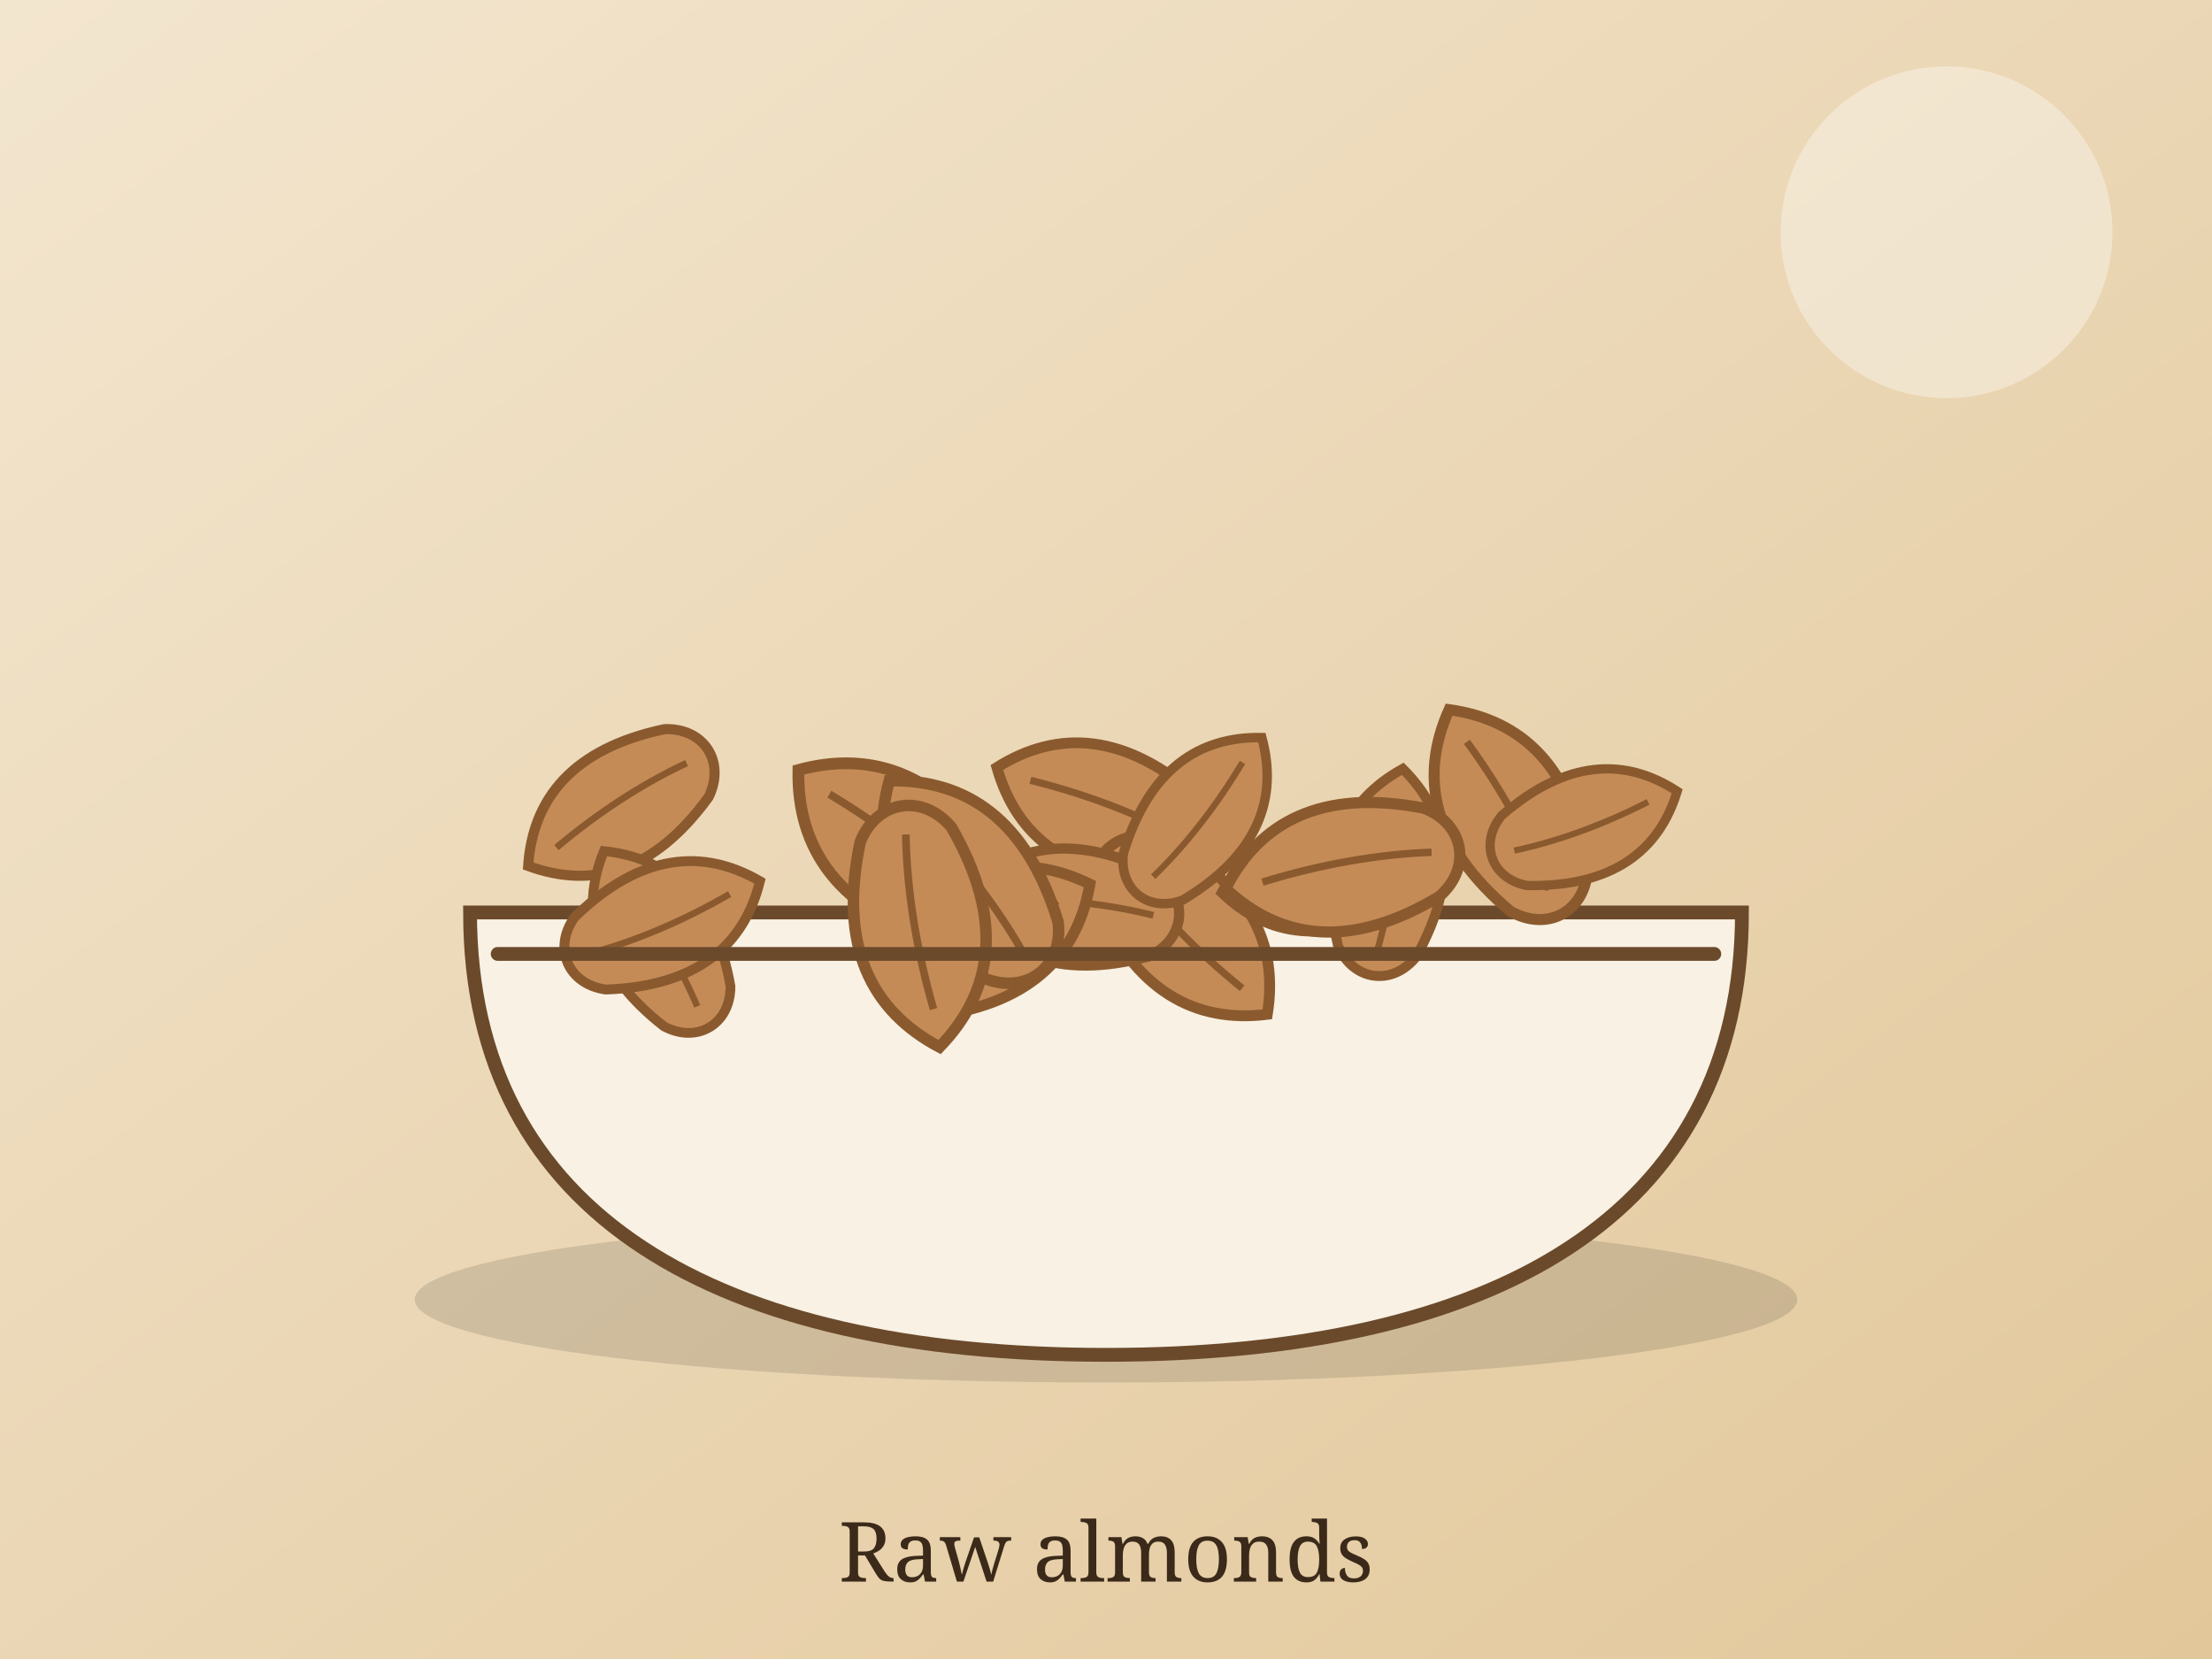
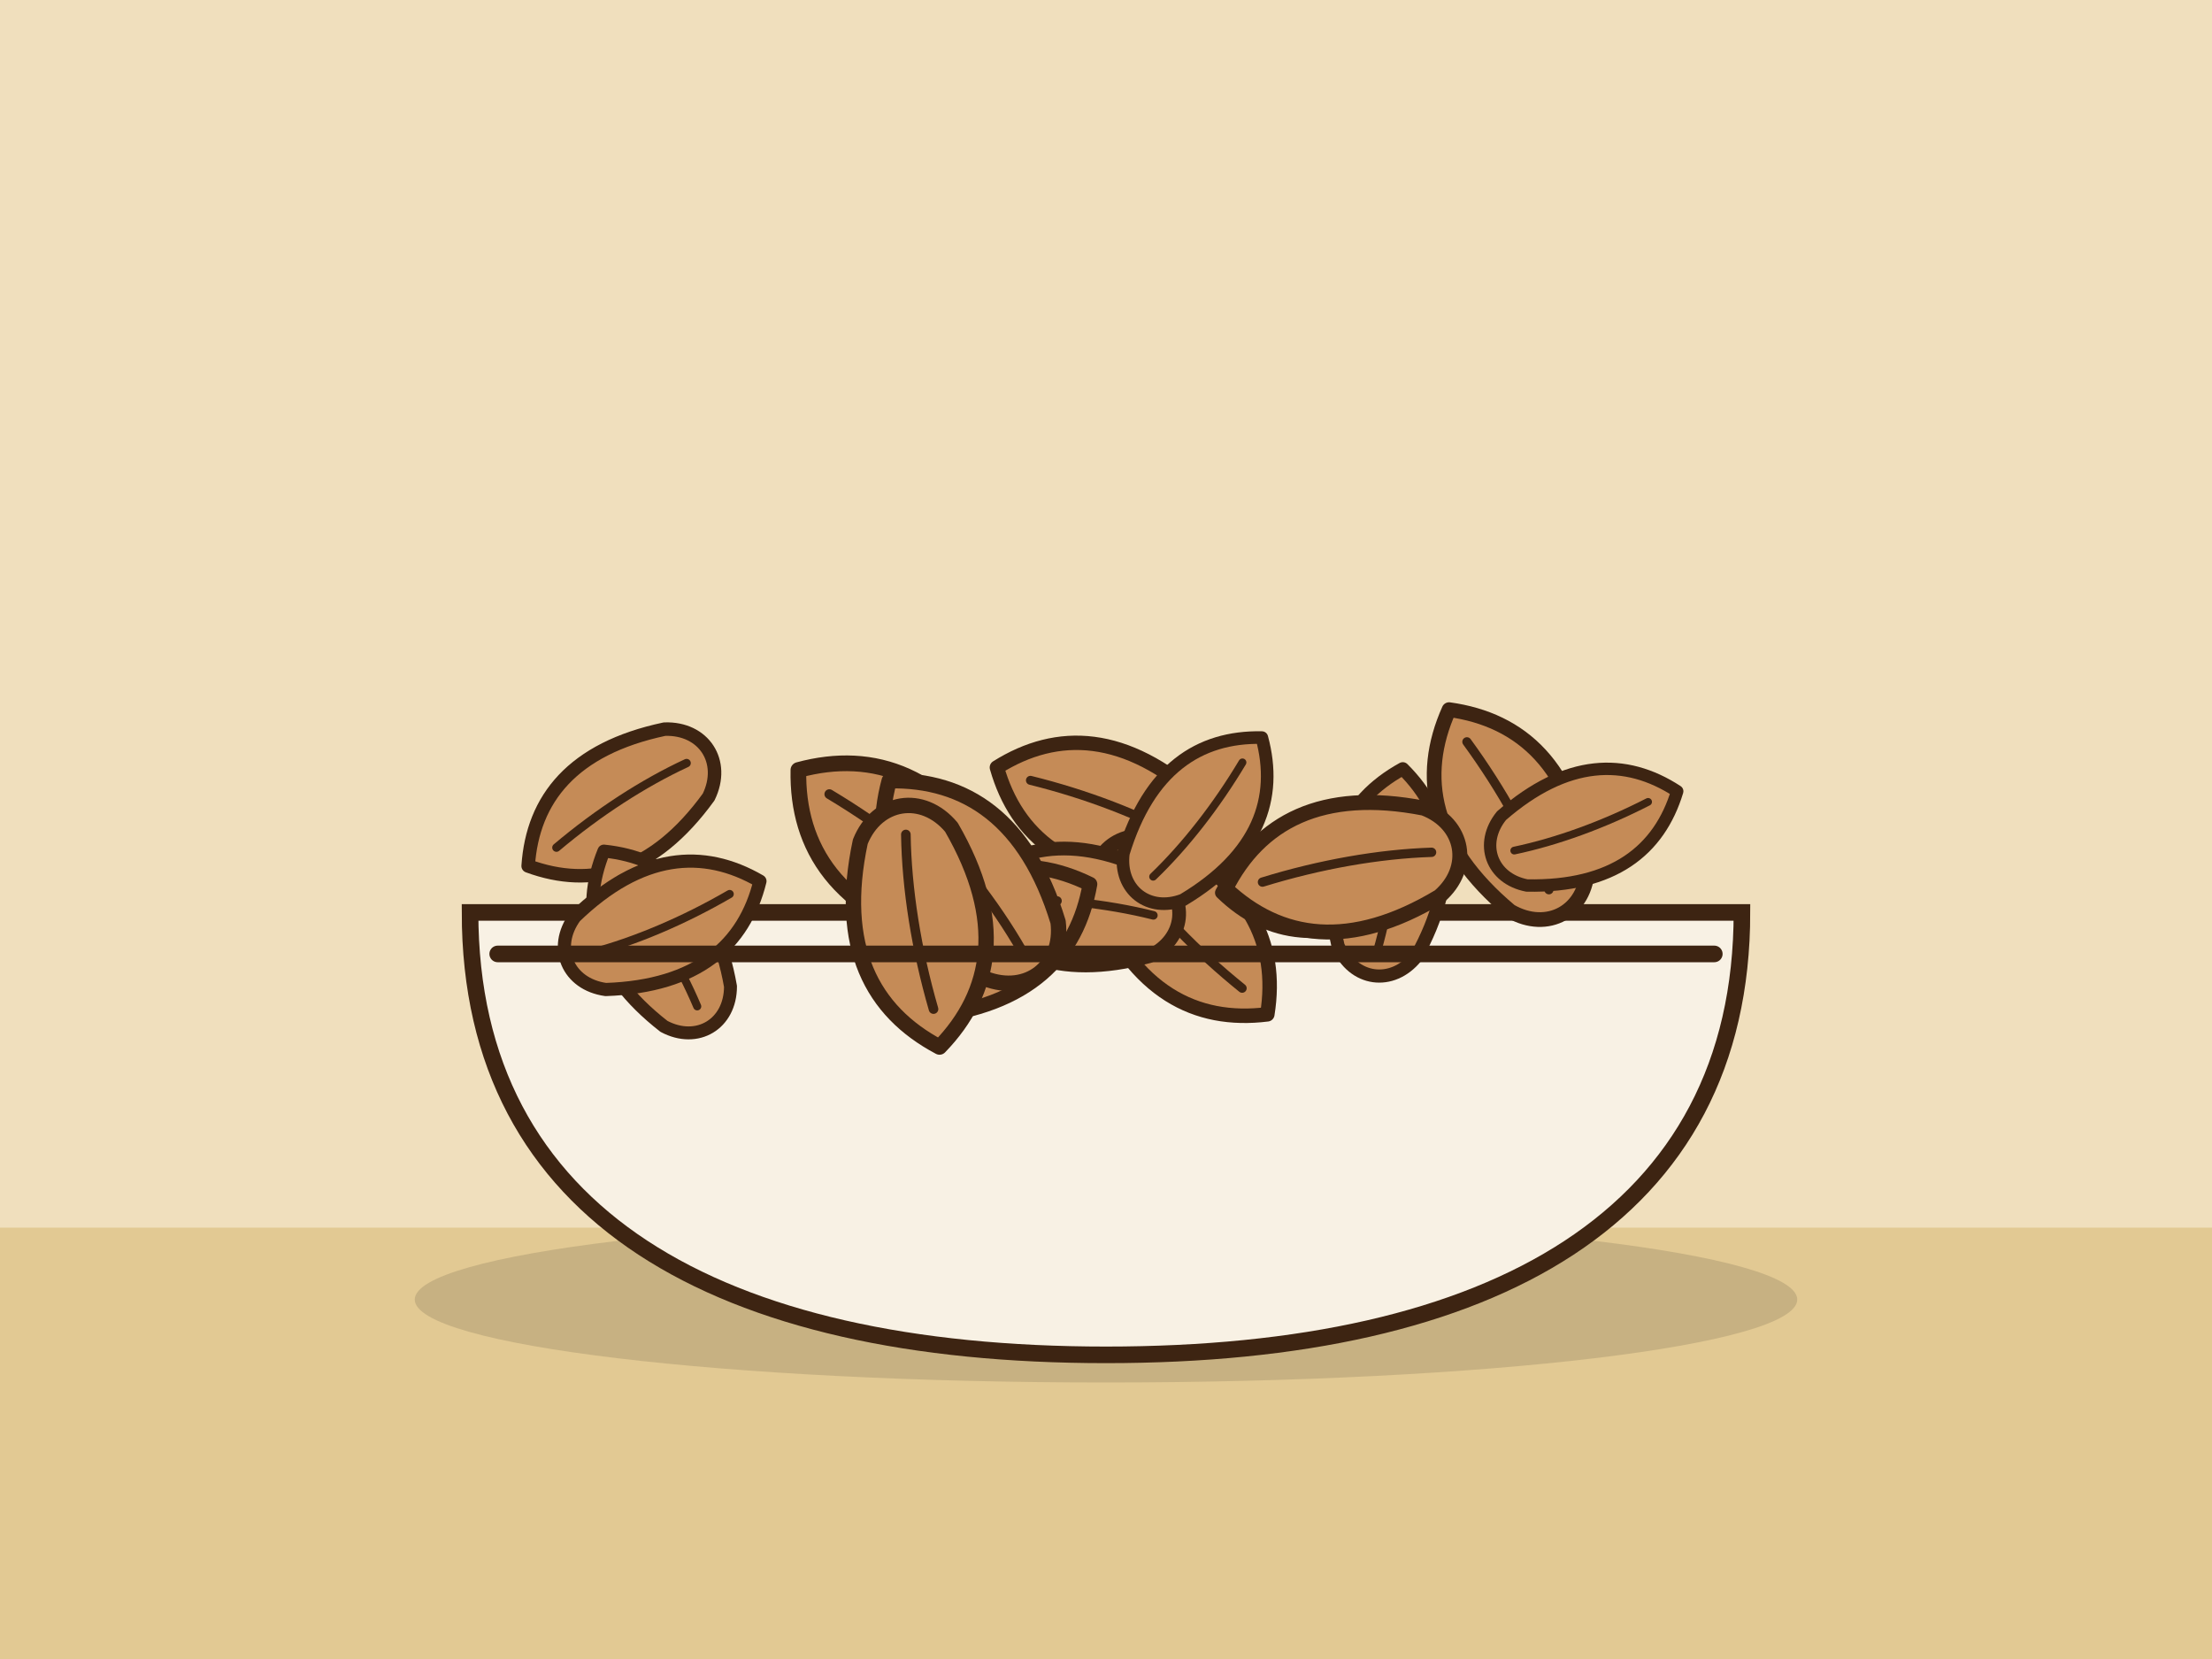
<svg xmlns="http://www.w3.org/2000/svg" width="800" height="600" viewBox="0 0 800 600" role="img" aria-hidden="true">
-   <defs>
-     <linearGradient id="bg" x1="0" y1="0" x2="1" y2="1">
-       <stop offset="0" stop-color="#f3e6cf" />
-       <stop offset="1" stop-color="#e2c79a" />
-     </linearGradient>
-   </defs>
-   <rect width="800" height="600" fill="url(#bg)" />
-   <circle cx="704" cy="84" r="60" fill="#fff" opacity=".35" />
+   <rect width="800" height="600" fill="#f0dfbd" />
+   <rect y="444" width="800" height="156" fill="#e2c993" />
  <ellipse cx="400" cy="470" rx="250" ry="30" fill="#000" opacity=".12" />
-   <path d="M170 330H630C630 440 540 490 400 490 260 490 170 440 170 330Z" fill="#f8f1e4" stroke="#6b4a2b" stroke-width="5" />
+   <path d="M170 330H630C630 440 540 490 400 490 260 490 170 440 170 330Z" fill="#f8f1e4" stroke="#3d2412" stroke-width="6" />
  <g transform="translate(401.8 293.4) rotate(291) scale(1.30)">
-     <path d="M0-34C16-22 22-4 12 22 6 32-6 32-12 22-22-4-16-22 0-34Z" fill="#c58b57" stroke="#8a5a2e" stroke-width="3" />
-     <path d="M0-24C2-8 2 8 0 22" stroke="#8a5a2e" stroke-width="2" fill="none" />
+     <path d="M0-34C16-22 22-4 12 22 6 32-6 32-12 22-22-4-16-22 0-34Z" fill="#c58b57" stroke="#3d2412" stroke-width="4" stroke-linejoin="round" />
+     <path d="M0-24C2-8 2 8 0 22" stroke="#3d2412" stroke-width="2.5" stroke-linecap="round" fill="none" />
  </g>
  <g transform="translate(427.4 334.8) rotate(136) scale(1.31)">
-     <path d="M0-34C16-22 22-4 12 22 6 32-6 32-12 22-22-4-16-22 0-34Z" fill="#c58b57" stroke="#8a5a2e" stroke-width="3" />
-     <path d="M0-24C2-8 2 8 0 22" stroke="#8a5a2e" stroke-width="2" fill="none" />
+     <path d="M0-34C16-22 22-4 12 22 6 32-6 32-12 22-22-4-16-22 0-34Z" fill="#c58b57" stroke="#3d2412" stroke-width="4" stroke-linejoin="round" />
+     <path d="M0-24C2-8 2 8 0 22" stroke="#3d2412" stroke-width="2.5" stroke-linecap="round" fill="none" />
  </g>
  <g transform="translate(326.8 308.2) rotate(308) scale(1.42)">
-     <path d="M0-34C16-22 22-4 12 22 6 32-6 32-12 22-22-4-16-22 0-34Z" fill="#c58b57" stroke="#8a5a2e" stroke-width="3" />
-     <path d="M0-24C2-8 2 8 0 22" stroke="#8a5a2e" stroke-width="2" fill="none" />
+     <path d="M0-34C16-22 22-4 12 22 6 32-6 32-12 22-22-4-16-22 0-34Z" fill="#c58b57" stroke="#3d2412" stroke-width="4" stroke-linejoin="round" />
+     <path d="M0-24C2-8 2 8 0 22" stroke="#3d2412" stroke-width="2.5" stroke-linecap="round" fill="none" />
  </g>
  <g transform="translate(225.8 290.6) rotate(237) scale(1.22)">
-     <path d="M0-34C16-22 22-4 12 22 6 32-6 32-12 22-22-4-16-22 0-34Z" fill="#c58b57" stroke="#8a5a2e" stroke-width="3" />
-     <path d="M0-24C2-8 2 8 0 22" stroke="#8a5a2e" stroke-width="2" fill="none" />
+     <path d="M0-34C16-22 22-4 12 22 6 32-6 32-12 22-22-4-16-22 0-34Z" fill="#c58b57" stroke="#3d2412" stroke-width="4" stroke-linejoin="round" />
+     <path d="M0-24C2-8 2 8 0 22" stroke="#3d2412" stroke-width="2.5" stroke-linecap="round" fill="none" />
  </g>
  <g transform="translate(501.7 318.1) rotate(8) scale(1.19)">
-     <path d="M0-34C16-22 22-4 12 22 6 32-6 32-12 22-22-4-16-22 0-34Z" fill="#c58b57" stroke="#8a5a2e" stroke-width="3" />
-     <path d="M0-24C2-8 2 8 0 22" stroke="#8a5a2e" stroke-width="2" fill="none" />
+     <path d="M0-34C16-22 22-4 12 22 6 32-6 32-12 22-22-4-16-22 0-34Z" fill="#c58b57" stroke="#3d2412" stroke-width="4" stroke-linejoin="round" />
+     <path d="M0-24C2-8 2 8 0 22" stroke="#3d2412" stroke-width="2.5" stroke-linecap="round" fill="none" />
  </g>
  <g transform="translate(546.0 296.2) rotate(331) scale(1.33)">
-     <path d="M0-34C16-22 22-4 12 22 6 32-6 32-12 22-22-4-16-22 0-34Z" fill="#c58b57" stroke="#8a5a2e" stroke-width="3" />
-     <path d="M0-24C2-8 2 8 0 22" stroke="#8a5a2e" stroke-width="2" fill="none" />
+     <path d="M0-34C16-22 22-4 12 22 6 32-6 32-12 22-22-4-16-22 0-34Z" fill="#c58b57" stroke="#3d2412" stroke-width="4" stroke-linejoin="round" />
+     <path d="M0-24C2-8 2 8 0 22" stroke="#3d2412" stroke-width="2.5" stroke-linecap="round" fill="none" />
  </g>
  <g transform="translate(570.8 299.2) rotate(70) scale(1.12)">
-     <path d="M0-34C16-22 22-4 12 22 6 32-6 32-12 22-22-4-16-22 0-34Z" fill="#c58b57" stroke="#8a5a2e" stroke-width="3" />
-     <path d="M0-24C2-8 2 8 0 22" stroke="#8a5a2e" stroke-width="2" fill="none" />
+     <path d="M0-34C16-22 22-4 12 22 6 32-6 32-12 22-22-4-16-22 0-34Z" fill="#c58b57" stroke="#3d2412" stroke-width="4" stroke-linejoin="round" />
+     <path d="M0-24C2-8 2 8 0 22" stroke="#3d2412" stroke-width="2.5" stroke-linecap="round" fill="none" />
  </g>
  <g transform="translate(390.0 328.2) rotate(276) scale(1.24)">
-     <path d="M0-34C16-22 22-4 12 22 6 32-6 32-12 22-22-4-16-22 0-34Z" fill="#c58b57" stroke="#8a5a2e" stroke-width="3" />
-     <path d="M0-24C2-8 2 8 0 22" stroke="#8a5a2e" stroke-width="2" fill="none" />
+     <path d="M0-34C16-22 22-4 12 22 6 32-6 32-12 22-22-4-16-22 0-34Z" fill="#c58b57" stroke="#3d2412" stroke-width="4" stroke-linejoin="round" />
+     <path d="M0-24C2-8 2 8 0 22" stroke="#3d2412" stroke-width="2.5" stroke-linecap="round" fill="none" />
  </g>
  <g transform="translate(353.9 340.3) rotate(63) scale(1.33)">
-     <path d="M0-34C16-22 22-4 12 22 6 32-6 32-12 22-22-4-16-22 0-34Z" fill="#c58b57" stroke="#8a5a2e" stroke-width="3" />
-     <path d="M0-24C2-8 2 8 0 22" stroke="#8a5a2e" stroke-width="2" fill="none" />
+     <path d="M0-34C16-22 22-4 12 22 6 32-6 32-12 22-22-4-16-22 0-34Z" fill="#c58b57" stroke="#3d2412" stroke-width="4" stroke-linejoin="round" />
+     <path d="M0-24C2-8 2 8 0 22" stroke="#3d2412" stroke-width="2.5" stroke-linecap="round" fill="none" />
  </g>
  <g transform="translate(350.7 319.6) rotate(322) scale(1.39)">
-     <path d="M0-34C16-22 22-4 12 22 6 32-6 32-12 22-22-4-16-22 0-34Z" fill="#c58b57" stroke="#8a5a2e" stroke-width="3" />
-     <path d="M0-24C2-8 2 8 0 22" stroke="#8a5a2e" stroke-width="2" fill="none" />
+     <path d="M0-34C16-22 22-4 12 22 6 32-6 32-12 22-22-4-16-22 0-34Z" fill="#c58b57" stroke="#3d2412" stroke-width="4" stroke-linejoin="round" />
+     <path d="M0-24C2-8 2 8 0 22" stroke="#3d2412" stroke-width="2.5" stroke-linecap="round" fill="none" />
  </g>
  <g transform="translate(432.5 297.3) rotate(38) scale(1.14)">
-     <path d="M0-34C16-22 22-4 12 22 6 32-6 32-12 22-22-4-16-22 0-34Z" fill="#c58b57" stroke="#8a5a2e" stroke-width="3" />
-     <path d="M0-24C2-8 2 8 0 22" stroke="#8a5a2e" stroke-width="2" fill="none" />
+     <path d="M0-34C16-22 22-4 12 22 6 32-6 32-12 22-22-4-16-22 0-34Z" fill="#c58b57" stroke="#3d2412" stroke-width="4" stroke-linejoin="round" />
+     <path d="M0-24C2-8 2 8 0 22" stroke="#3d2412" stroke-width="2.5" stroke-linecap="round" fill="none" />
  </g>
  <g transform="translate(238.9 341.9) rotate(329) scale(1.17)">
-     <path d="M0-34C16-22 22-4 12 22 6 32-6 32-12 22-22-4-16-22 0-34Z" fill="#c58b57" stroke="#8a5a2e" stroke-width="3" />
-     <path d="M0-24C2-8 2 8 0 22" stroke="#8a5a2e" stroke-width="2" fill="none" />
+     <path d="M0-34C16-22 22-4 12 22 6 32-6 32-12 22-22-4-16-22 0-34Z" fill="#c58b57" stroke="#3d2412" stroke-width="4" stroke-linejoin="round" />
+     <path d="M0-24C2-8 2 8 0 22" stroke="#3d2412" stroke-width="2.5" stroke-linecap="round" fill="none" />
  </g>
  <g transform="translate(237.6 334.5) rotate(67) scale(1.19)">
-     <path d="M0-34C16-22 22-4 12 22 6 32-6 32-12 22-22-4-16-22 0-34Z" fill="#c58b57" stroke="#8a5a2e" stroke-width="3" />
-     <path d="M0-24C2-8 2 8 0 22" stroke="#8a5a2e" stroke-width="2" fill="none" />
+     <path d="M0-34C16-22 22-4 12 22 6 32-6 32-12 22-22-4-16-22 0-34Z" fill="#c58b57" stroke="#3d2412" stroke-width="4" stroke-linejoin="round" />
+     <path d="M0-24C2-8 2 8 0 22" stroke="#3d2412" stroke-width="2.5" stroke-linecap="round" fill="none" />
  </g>
  <g transform="translate(332.4 332.0) rotate(171) scale(1.39)">
-     <path d="M0-34C16-22 22-4 12 22 6 32-6 32-12 22-22-4-16-22 0-34Z" fill="#c58b57" stroke="#8a5a2e" stroke-width="3" />
-     <path d="M0-24C2-8 2 8 0 22" stroke="#8a5a2e" stroke-width="2" fill="none" />
+     <path d="M0-34C16-22 22-4 12 22 6 32-6 32-12 22-22-4-16-22 0-34Z" fill="#c58b57" stroke="#3d2412" stroke-width="4" stroke-linejoin="round" />
+     <path d="M0-24C2-8 2 8 0 22" stroke="#3d2412" stroke-width="2.5" stroke-linecap="round" fill="none" />
  </g>
  <g transform="translate(480.7 316.7) rotate(261) scale(1.16)">
-     <path d="M0-34C16-22 22-4 12 22 6 32-6 32-12 22-22-4-16-22 0-34Z" fill="#c58b57" stroke="#8a5a2e" stroke-width="3" />
-     <path d="M0-24C2-8 2 8 0 22" stroke="#8a5a2e" stroke-width="2" fill="none" />
+     <path d="M0-34C16-22 22-4 12 22 6 32-6 32-12 22-22-4-16-22 0-34Z" fill="#c58b57" stroke="#3d2412" stroke-width="4" stroke-linejoin="round" />
+     <path d="M0-24C2-8 2 8 0 22" stroke="#3d2412" stroke-width="2.5" stroke-linecap="round" fill="none" />
  </g>
  <g transform="translate(488.5 313.4) rotate(260) scale(1.35)">
-     <path d="M0-34C16-22 22-4 12 22 6 32-6 32-12 22-22-4-16-22 0-34Z" fill="#c58b57" stroke="#8a5a2e" stroke-width="3" />
-     <path d="M0-24C2-8 2 8 0 22" stroke="#8a5a2e" stroke-width="2" fill="none" />
+     <path d="M0-34C16-22 22-4 12 22 6 32-6 32-12 22-22-4-16-22 0-34Z" fill="#c58b57" stroke="#3d2412" stroke-width="4" stroke-linejoin="round" />
+     <path d="M0-24C2-8 2 8 0 22" stroke="#3d2412" stroke-width="2.5" stroke-linecap="round" fill="none" />
  </g>
-   <path d="M180 345H620" stroke="#6b4a2b" stroke-width="5" stroke-linecap="round" />
-   <text x="400" y="572" text-anchor="middle" font-family="Georgia,serif" font-size="30" fill="#3b2a1a">Raw almonds</text>
+   <path d="M180 345H620" stroke="#3d2412" stroke-width="6" stroke-linecap="round" />
</svg>
